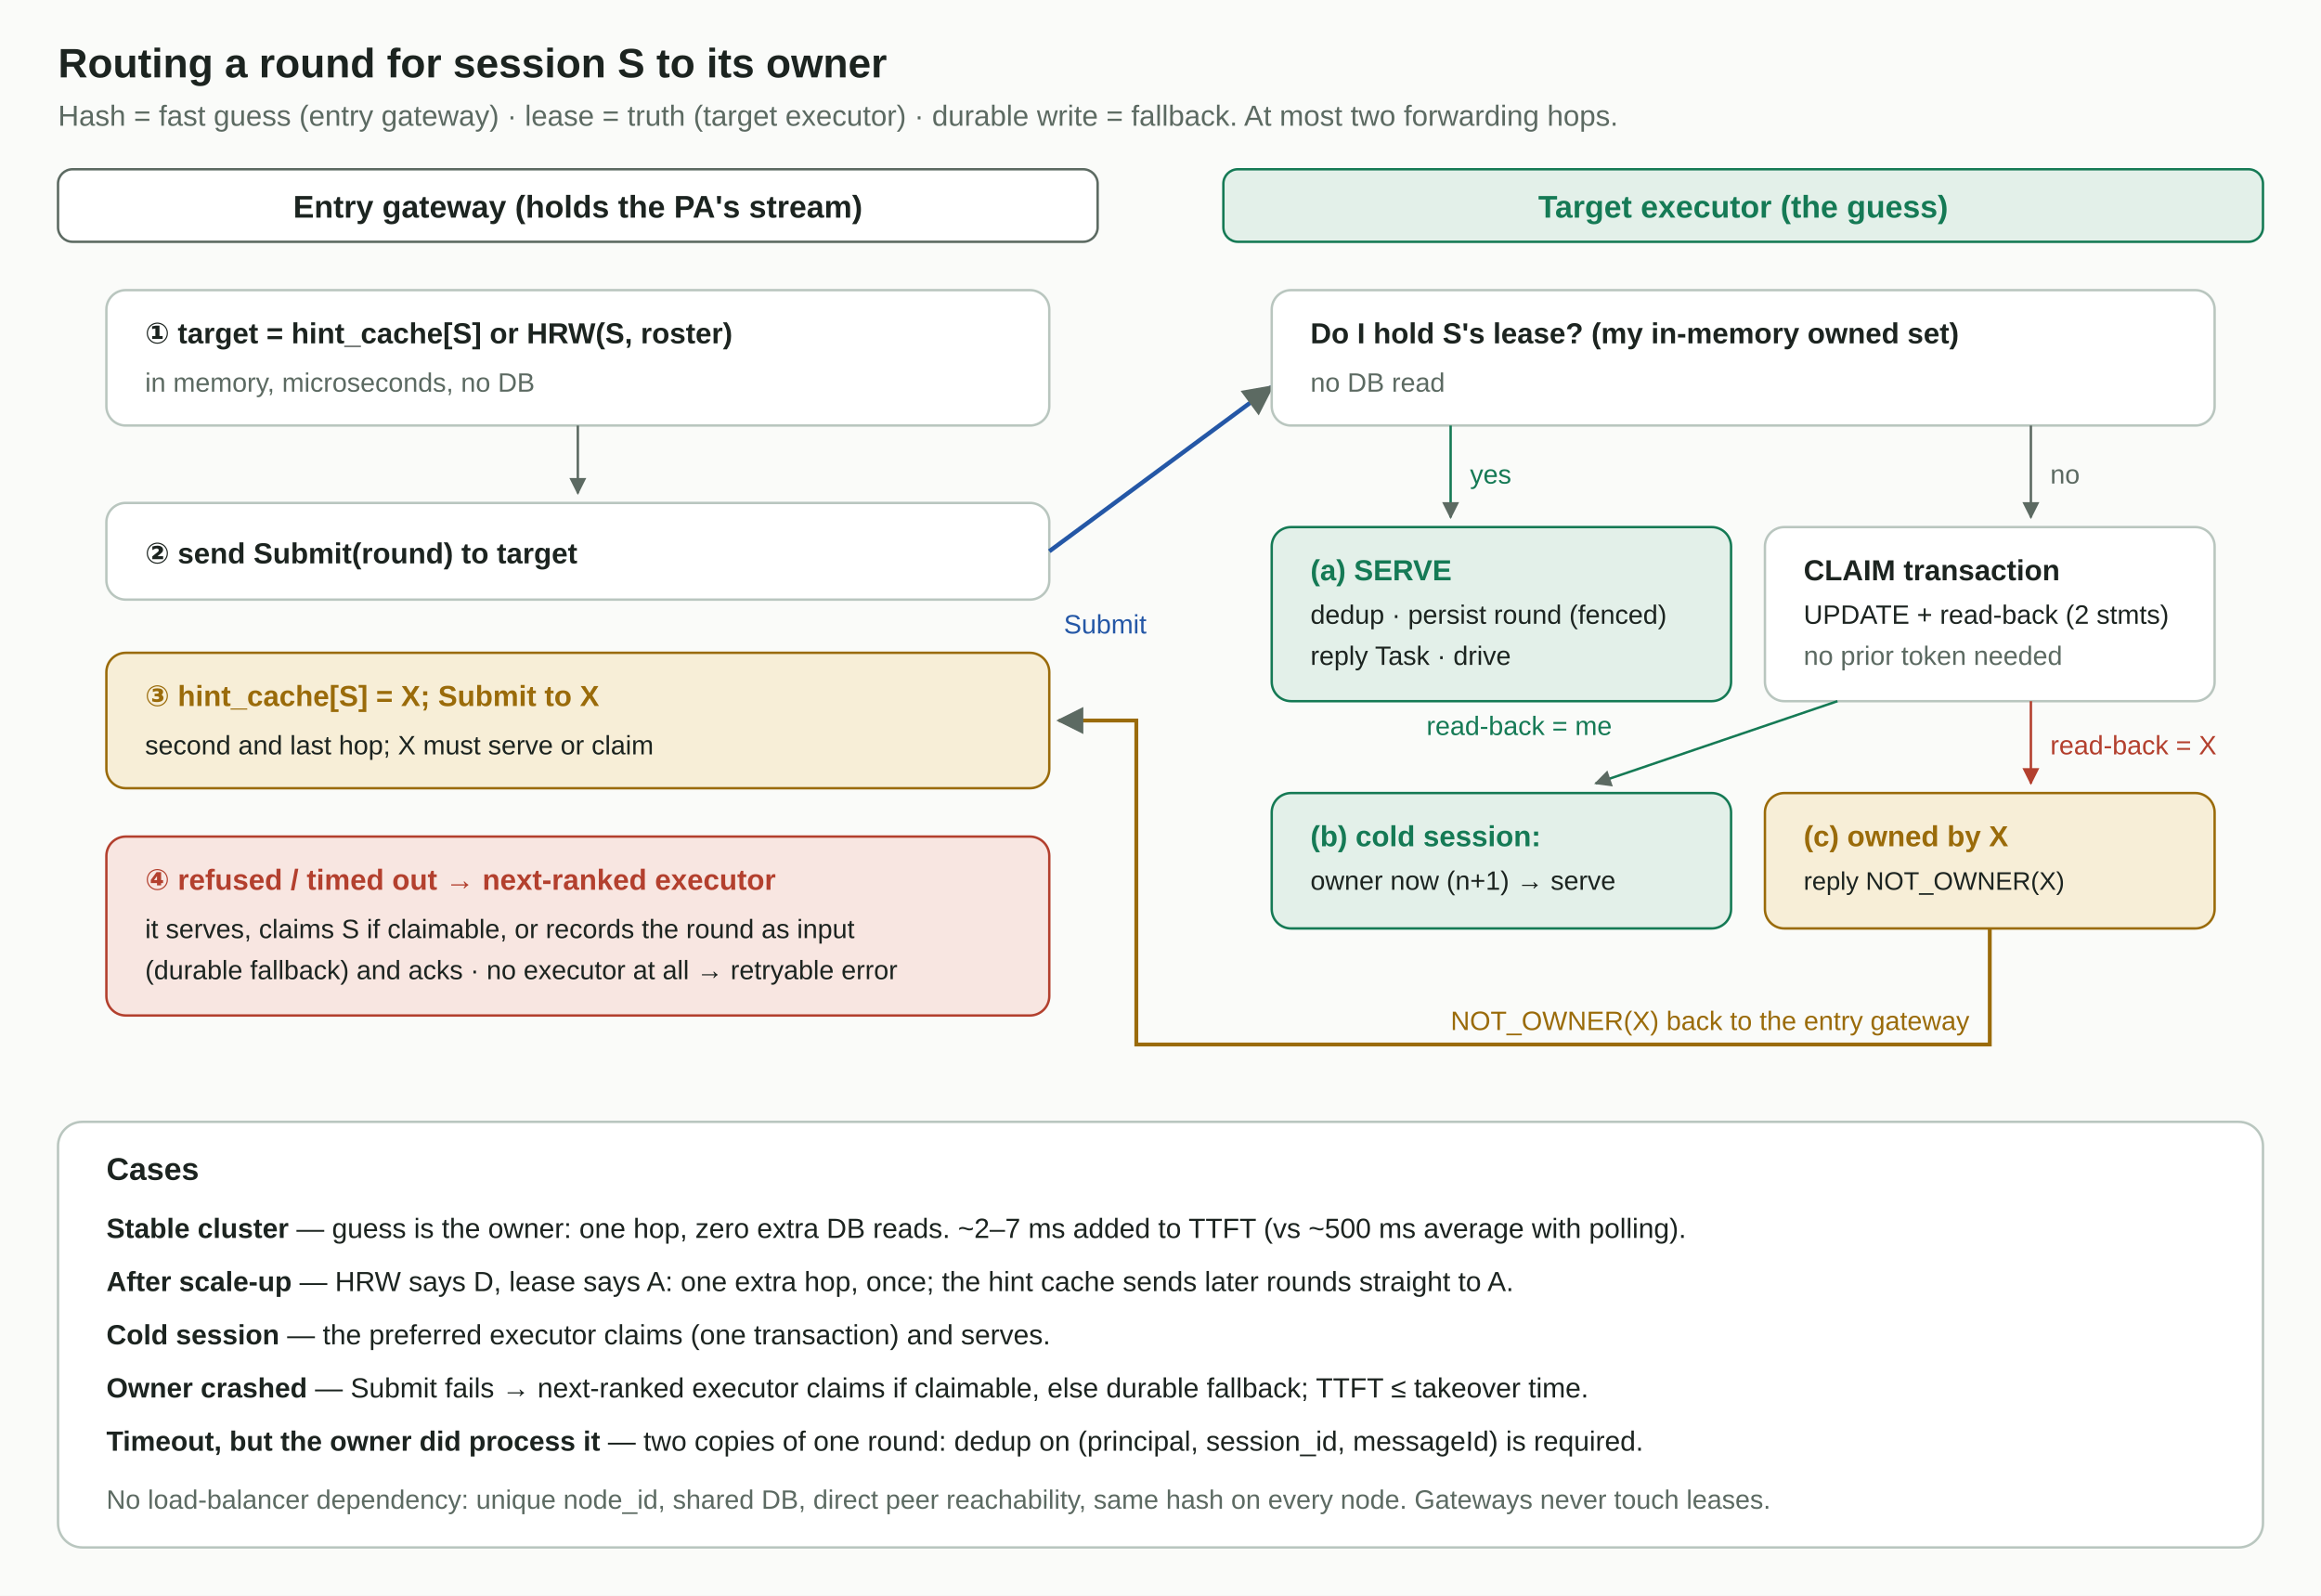
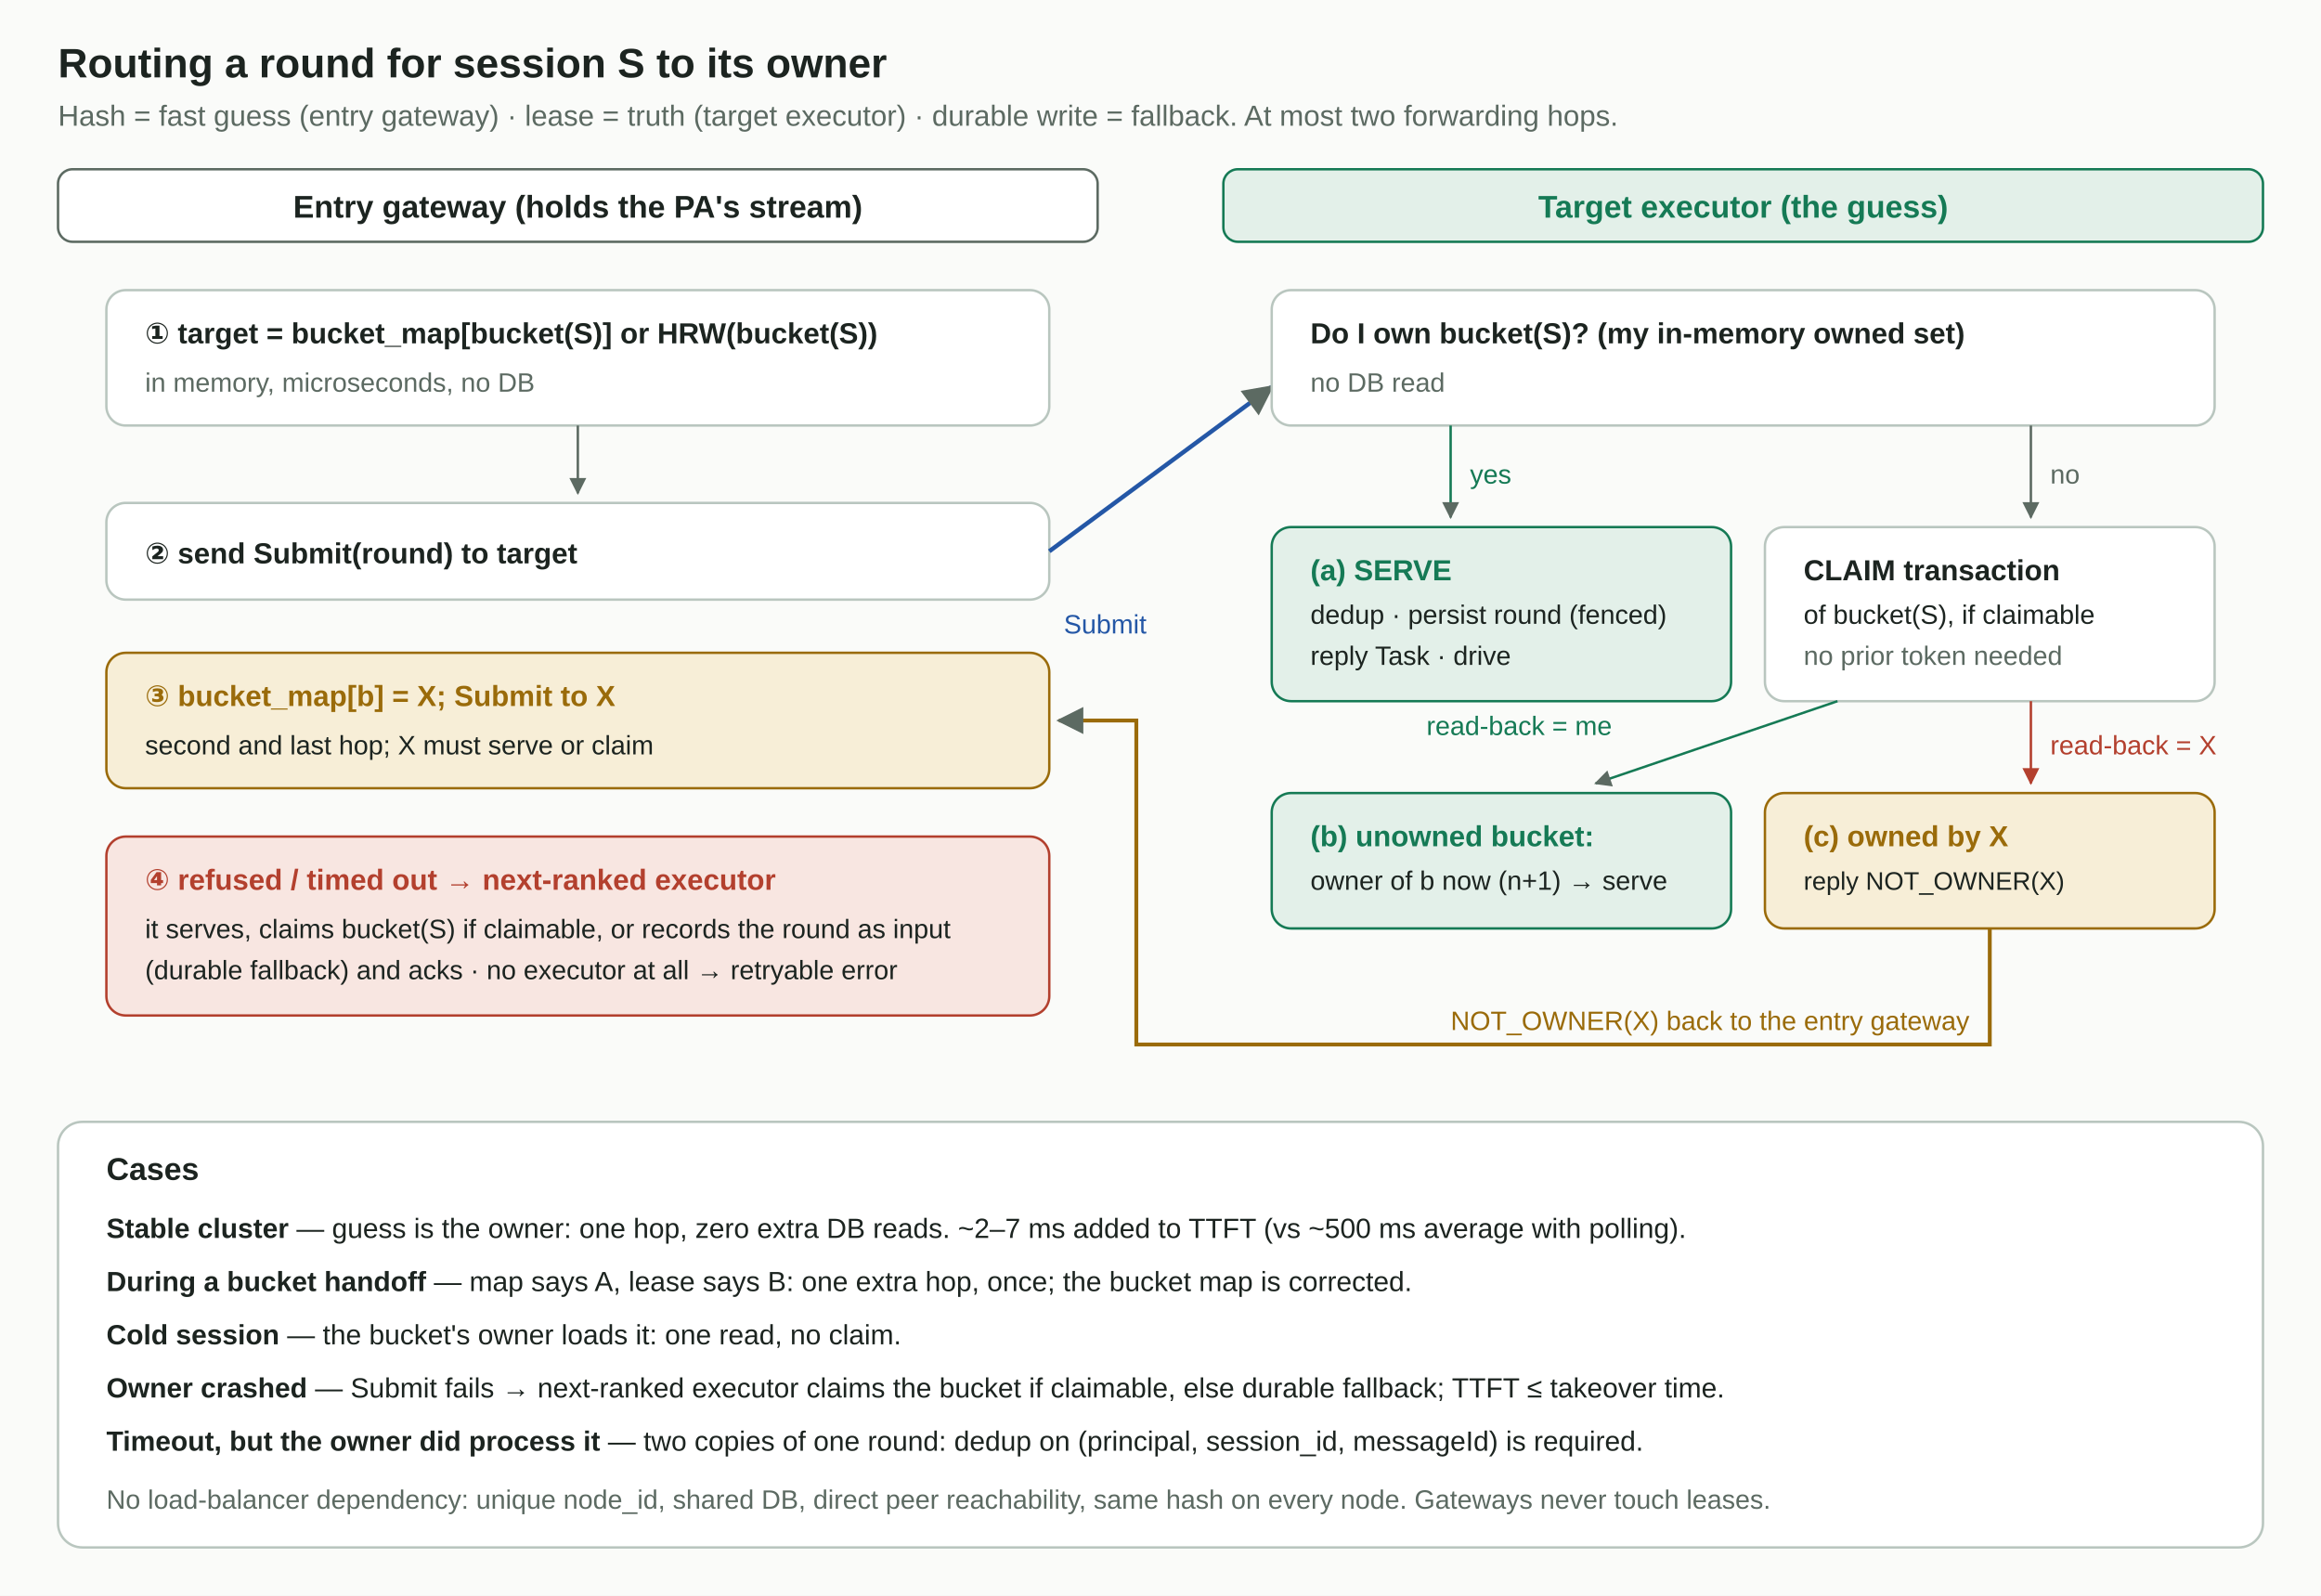
<svg xmlns="http://www.w3.org/2000/svg" viewBox="0 0 960 660" font-family="Arial, Helvetica, sans-serif">
  <defs>
    <marker id="ar" viewBox="0 0 10 10" refX="9" refY="5" markerWidth="7" markerHeight="7" orient="auto-start-reverse">
      <path d="M0 0L10 5L0 10z" fill="#5c6a62" />
    </marker>
    <marker id="ab" viewBox="0 0 10 10" refX="9" refY="5" markerWidth="7" markerHeight="7" orient="auto-start-reverse">
      <path d="M0 0L10 5L0 10z" fill="#b3402e" />
    </marker>
  </defs>
  <rect x="0" y="0" width="960" height="660" fill="#fafbf9" />
  <text x="24" y="32" font-size="17" font-weight="bold" fill="#1c2420">Routing a round for session S to its owner</text>
  <text x="24" y="52" font-size="12" fill="#5c6a62">Hash = fast guess (entry gateway) · lease = truth (target executor) · durable write = fallback. At most two forwarding hops.</text>
  <rect x="24" y="70" width="430" height="30" rx="6" fill="#ffffff" stroke="#5c6a62" />
  <text x="239" y="90" font-size="13" font-weight="bold" text-anchor="middle" fill="#1c2420">Entry gateway (holds the PA's stream)</text>
  <rect x="506" y="70" width="430" height="30" rx="6" fill="#e3f0e9" stroke="#157a55" />
  <text x="721" y="90" font-size="13" font-weight="bold" text-anchor="middle" fill="#157a55">Target executor (the guess)</text>
  <rect x="44" y="120" width="390" height="56" rx="8" fill="#ffffff" stroke="#b9c6bf" />
-   <text x="60" y="142" font-size="12" font-weight="bold" fill="#1c2420">① target = hint_cache[S] or HRW(S, roster)</text>
+   <text x="60" y="142" font-size="12" font-weight="bold" fill="#1c2420">① target = bucket_map[bucket(S)] or HRW(bucket(S))</text>
  <text x="60" y="162" font-size="11" fill="#5c6a62">in memory, microseconds, no DB</text>
  <line x1="239" y1="176" x2="239" y2="204" stroke="#5c6a62" marker-end="url(#ar)" />
  <rect x="44" y="208" width="390" height="40" rx="8" fill="#ffffff" stroke="#b9c6bf" />
  <text x="60" y="233" font-size="12" font-weight="bold" fill="#1c2420">② send Submit(round) to target</text>
  <line x1="434" y1="228" x2="526" y2="160" stroke="#2457a6" stroke-width="1.8" marker-end="url(#ar)" />
  <text x="440" y="262" font-size="11" fill="#2457a6">Submit</text>
  <rect x="526" y="120" width="390" height="56" rx="8" fill="#ffffff" stroke="#b9c6bf" />
-   <text x="542" y="142" font-size="12" font-weight="bold" fill="#1c2420">Do I hold S's lease? (my in-memory owned set)</text>
+   <text x="542" y="142" font-size="12" font-weight="bold" fill="#1c2420">Do I own bucket(S)? (my in-memory owned set)</text>
  <text x="542" y="162" font-size="11" fill="#5c6a62">no DB read</text>
  <line x1="600" y1="176" x2="600" y2="214" stroke="#157a55" marker-end="url(#ar)" />
  <text x="608" y="200" font-size="11" fill="#157a55">yes</text>
  <rect x="526" y="218" width="190" height="72" rx="8" fill="#e3f0e9" stroke="#157a55" />
  <text x="542" y="240" font-size="12" font-weight="bold" fill="#157a55">(a) SERVE</text>
  <text x="542" y="258" font-size="11" fill="#1c2420">dedup · persist round (fenced)</text>
  <text x="542" y="275" font-size="11" fill="#1c2420">reply Task · drive</text>
  <line x1="840" y1="176" x2="840" y2="214" stroke="#5c6a62" marker-end="url(#ar)" />
  <text x="848" y="200" font-size="11" fill="#5c6a62">no</text>
  <rect x="730" y="218" width="186" height="72" rx="8" fill="#ffffff" stroke="#b9c6bf" />
  <text x="746" y="240" font-size="12" font-weight="bold" fill="#1c2420">CLAIM transaction</text>
-   <text x="746" y="258" font-size="11" fill="#1c2420">UPDATE + read-back (2 stmts)</text>
+   <text x="746" y="258" font-size="11" fill="#1c2420">of bucket(S), if claimable</text>
  <text x="746" y="275" font-size="11" fill="#5c6a62">no prior token needed</text>
  <line x1="760" y1="290" x2="660" y2="324" stroke="#157a55" marker-end="url(#ar)" />
  <text x="590" y="304" font-size="11" fill="#157a55">read-back = me</text>
  <rect x="526" y="328" width="190" height="56" rx="8" fill="#e3f0e9" stroke="#157a55" />
-   <text x="542" y="350" font-size="12" font-weight="bold" fill="#157a55">(b) cold session:</text>
-   <text x="542" y="368" font-size="11" fill="#1c2420">owner now (n+1) → serve</text>
+   <text x="542" y="350" font-size="12" font-weight="bold" fill="#157a55">(b) unowned bucket:</text>
+   <text x="542" y="368" font-size="11" fill="#1c2420">owner of b now (n+1) → serve</text>
  <line x1="840" y1="290" x2="840" y2="324" stroke="#b3402e" marker-end="url(#ab)" />
  <text x="848" y="312" font-size="11" fill="#b3402e">read-back = X</text>
  <rect x="730" y="328" width="186" height="56" rx="8" fill="#f7eed7" stroke="#9a6b0a" />
  <text x="746" y="350" font-size="12" font-weight="bold" fill="#9a6b0a">(c) owned by X</text>
  <text x="746" y="368" font-size="10.5" fill="#1c2420">reply NOT_OWNER(X)</text>
  <polyline points="823,384 823,432 470,432 470,298 438,298" fill="none" stroke="#9a6b0a" stroke-width="1.6" marker-end="url(#ar)" />
  <text x="600" y="426" font-size="11" fill="#9a6b0a">NOT_OWNER(X) back to the entry gateway</text>
  <rect x="44" y="270" width="390" height="56" rx="8" fill="#f7eed7" stroke="#9a6b0a" />
-   <text x="60" y="292" font-size="12" font-weight="bold" fill="#9a6b0a">③ hint_cache[S] = X; Submit to X</text>
+   <text x="60" y="292" font-size="12" font-weight="bold" fill="#9a6b0a">③ bucket_map[b] = X; Submit to X</text>
  <text x="60" y="312" font-size="11" fill="#1c2420">second and last hop; X must serve or claim</text>
  <rect x="44" y="346" width="390" height="74" rx="8" fill="#f8e6e1" stroke="#b3402e" />
  <text x="60" y="368" font-size="12" font-weight="bold" fill="#b3402e">④ refused / timed out → next-ranked executor</text>
-   <text x="60" y="388" font-size="11" fill="#1c2420">it serves, claims S if claimable, or records the round as input</text>
+   <text x="60" y="388" font-size="11" fill="#1c2420">it serves, claims bucket(S) if claimable, or records the round as input</text>
  <text x="60" y="405" font-size="11" fill="#1c2420">(durable fallback) and acks · no executor at all → retryable error</text>
  <rect x="24" y="464" width="912" height="176" rx="10" fill="#ffffff" stroke="#b9c6bf" />
  <text x="44" y="488" font-size="13" font-weight="bold" fill="#1c2420">Cases</text>
  <text x="44" y="512" font-size="11.5" fill="#1c2420">
    <tspan font-weight="bold">Stable cluster</tspan> — guess is the owner: one hop, zero extra DB reads. ~2–7 ms added to TTFT (vs ~500 ms average with polling).</text>
  <text x="44" y="534" font-size="11.5" fill="#1c2420">
-     <tspan font-weight="bold">After scale-up</tspan> — HRW says D, lease says A: one extra hop, once; the hint cache sends later rounds straight to A.</text>
+     <tspan font-weight="bold">During a bucket handoff</tspan> — map says A, lease says B: one extra hop, once; the bucket map is corrected.</text>
  <text x="44" y="556" font-size="11.5" fill="#1c2420">
-     <tspan font-weight="bold">Cold session</tspan> — the preferred executor claims (one transaction) and serves.</text>
+     <tspan font-weight="bold">Cold session</tspan> — the bucket's owner loads it: one read, no claim.</text>
  <text x="44" y="578" font-size="11.5" fill="#1c2420">
-     <tspan font-weight="bold">Owner crashed</tspan> — Submit fails → next-ranked executor claims if claimable, else durable fallback; TTFT ≤ takeover time.</text>
+     <tspan font-weight="bold">Owner crashed</tspan> — Submit fails → next-ranked executor claims the bucket if claimable, else durable fallback; TTFT ≤ takeover time.</text>
  <text x="44" y="600" font-size="11.5" fill="#1c2420">
    <tspan font-weight="bold">Timeout, but the owner did process it</tspan> — two copies of one round: dedup on (principal, session_id, messageId) is required.</text>
  <text x="44" y="624" font-size="11" fill="#5c6a62">No load-balancer dependency: unique node_id, shared DB, direct peer reachability, same hash on every node. Gateways never touch leases.</text>
</svg>
